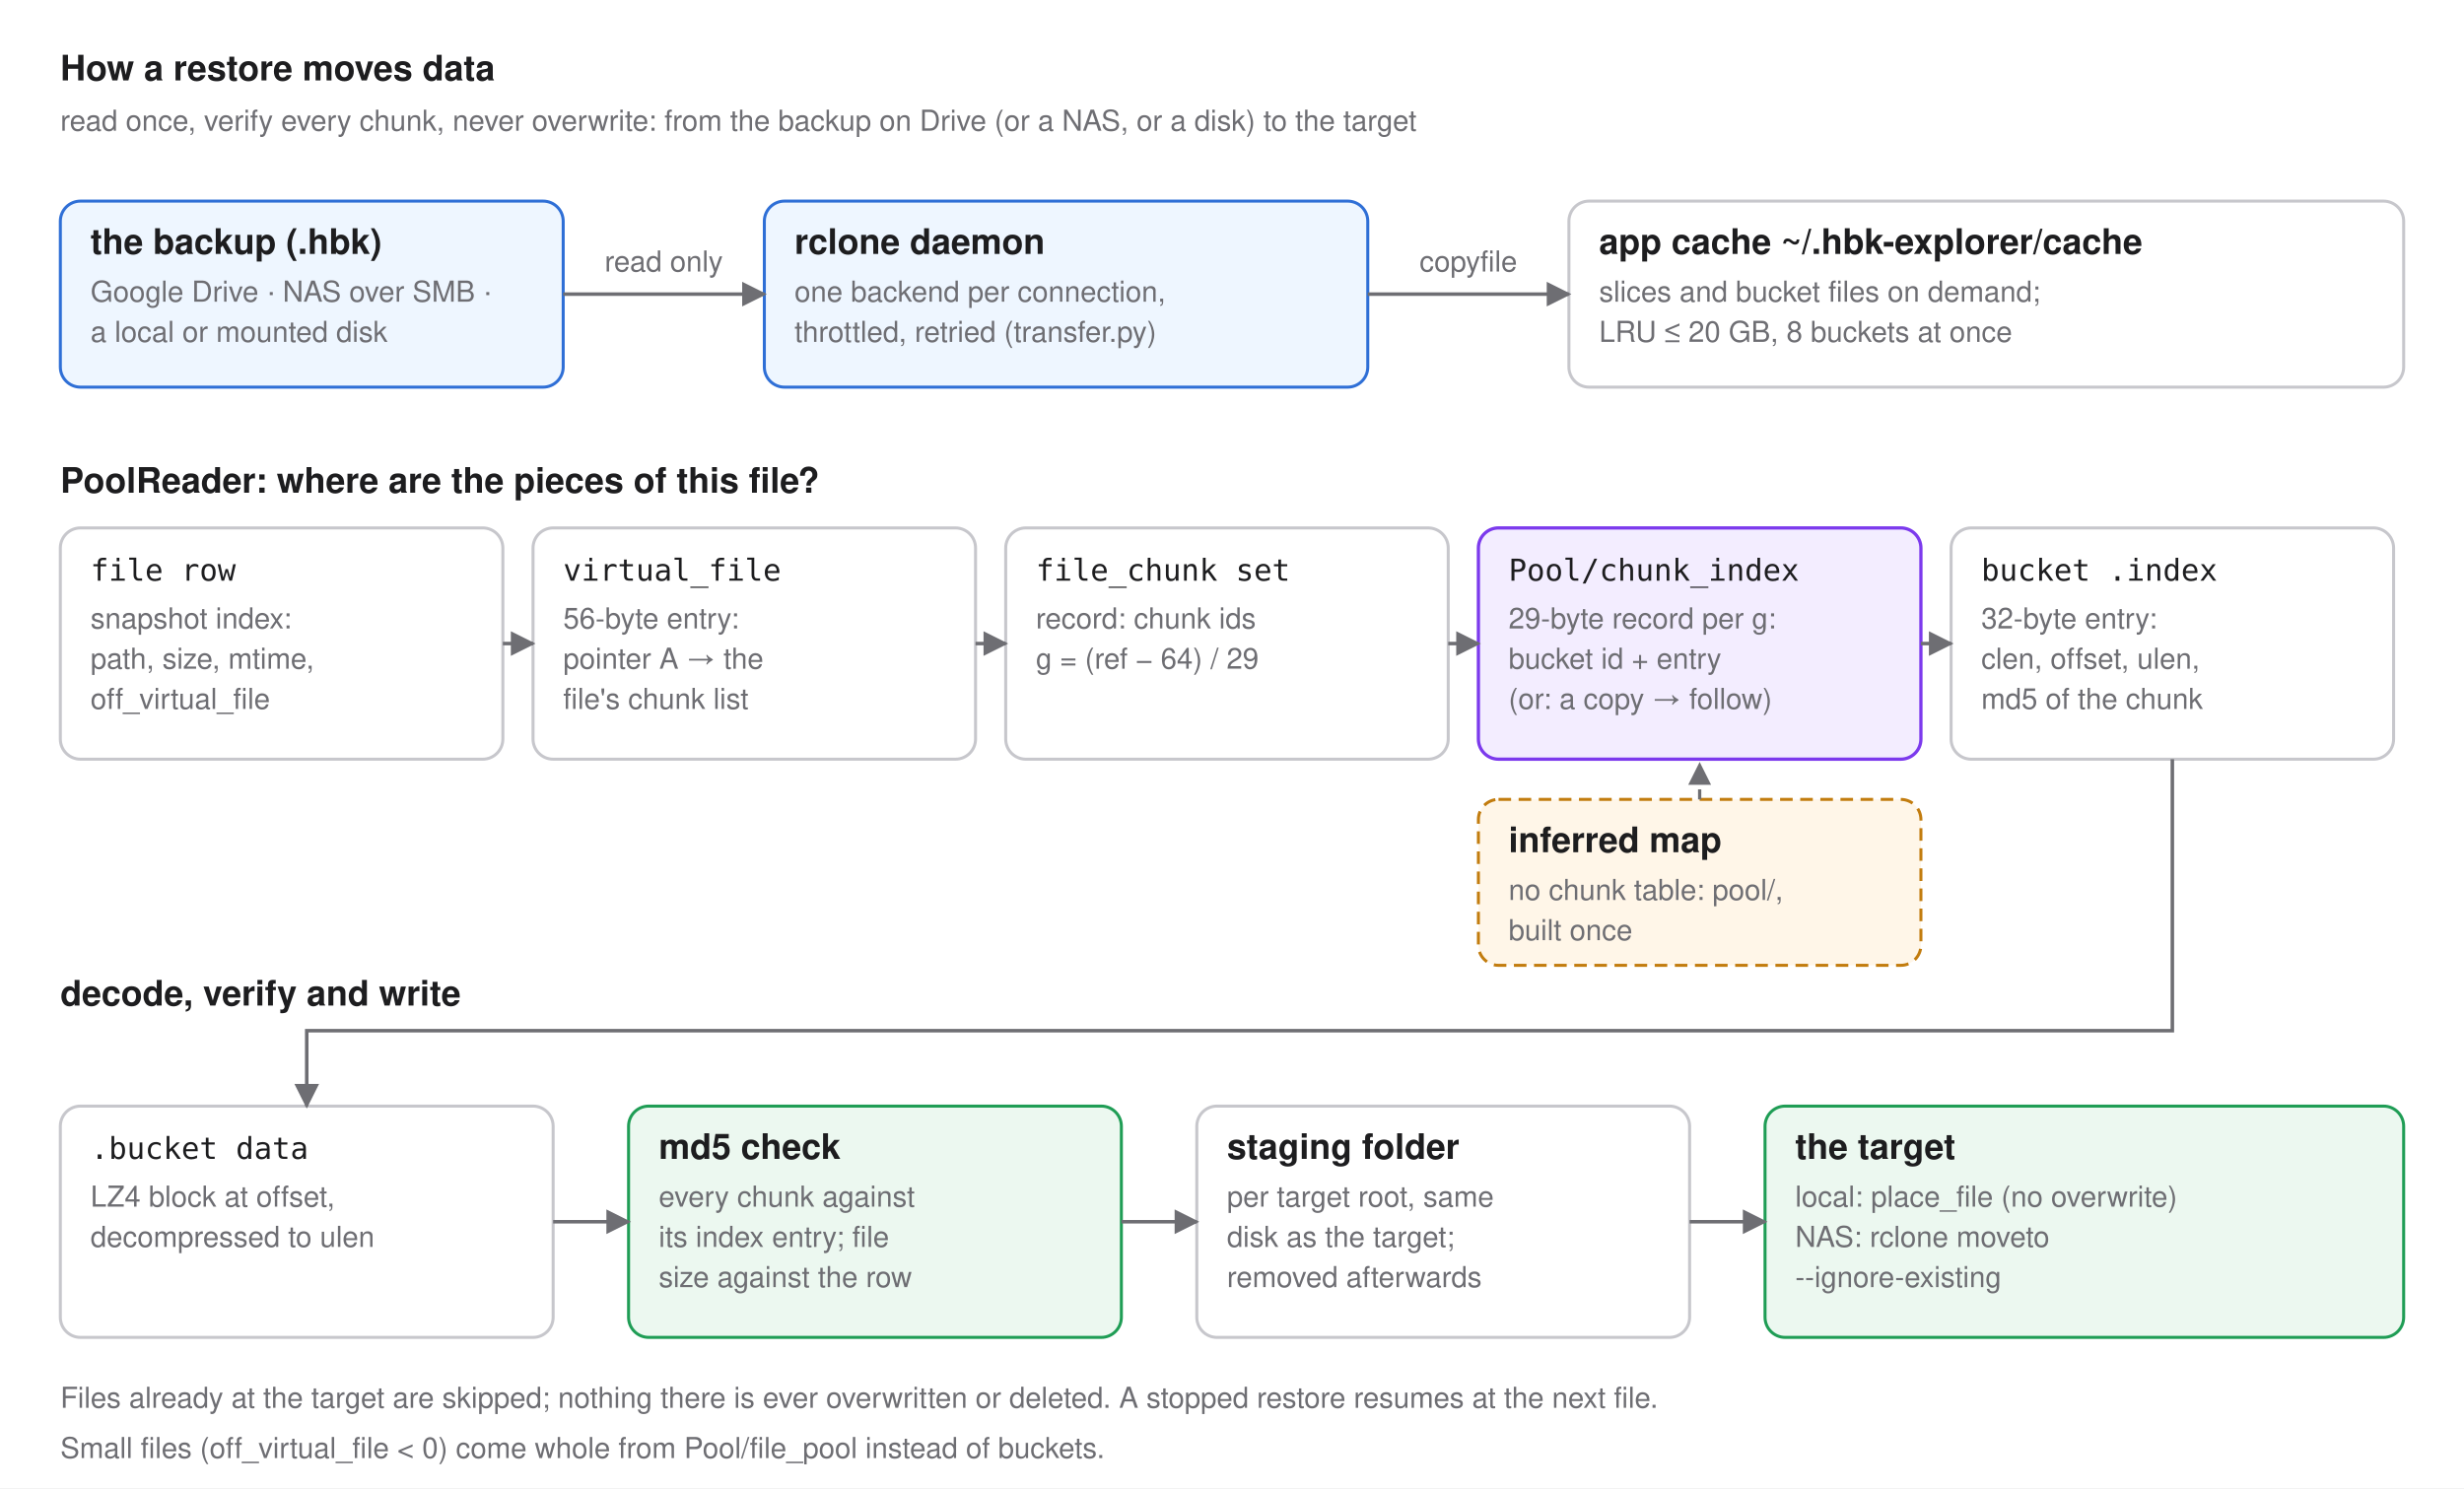
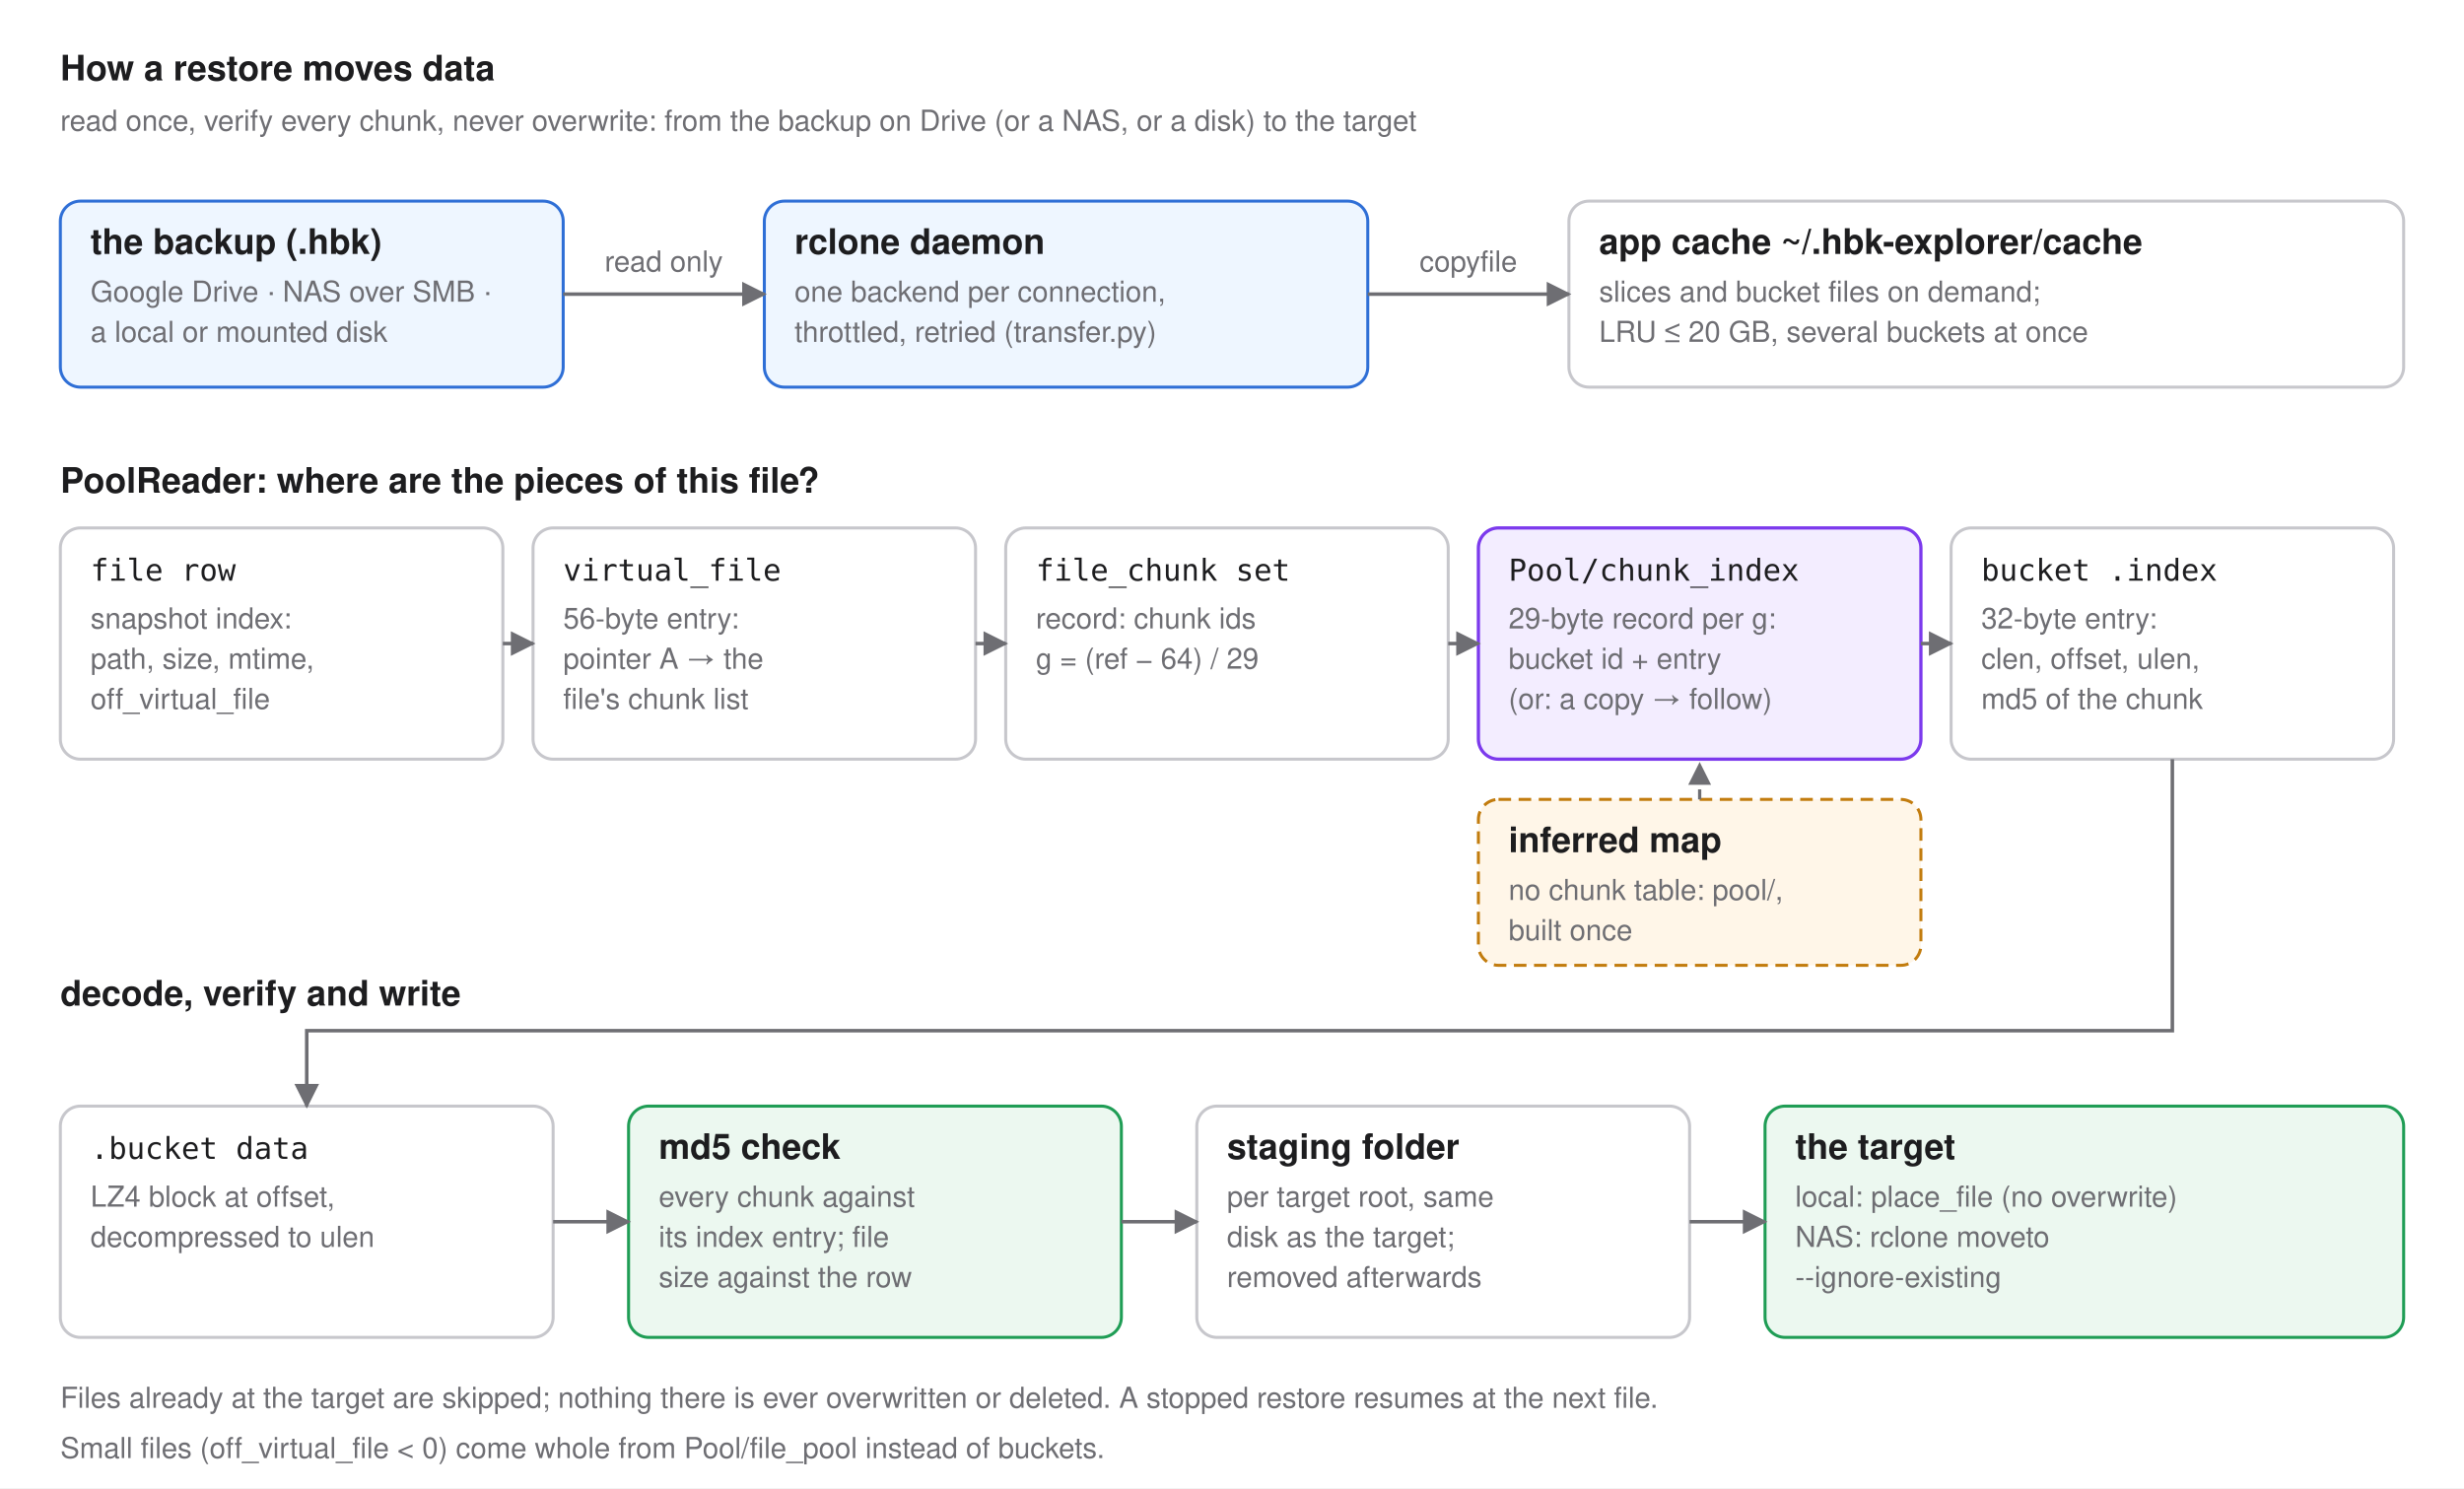
<svg xmlns="http://www.w3.org/2000/svg" width="980" height="592" viewBox="0 0 980 592" role="img" aria-label="Callido Restore: how a restore moves data">
  <style>
  .bg{fill:#ffffff} .t{fill:#1d1d1f;font:13px -apple-system,BlinkMacSystemFont,'Segoe UI',Helvetica,Arial,sans-serif}
  .s{fill:#6e6e73;font:11.5px -apple-system,BlinkMacSystemFont,'Segoe UI',Helvetica,Arial,sans-serif}
  .m{fill:#1d1d1f;font:12px ui-monospace,SFMono-Regular,Menlo,Consolas,monospace}
  .h{fill:#1d1d1f;font:600 14px -apple-system,BlinkMacSystemFont,'Segoe UI',Helvetica,Arial,sans-serif}
  .band{fill:#f5f5f7;stroke:none}
  .box{fill:#ffffff;stroke:#c7c7cc;stroke-width:1.2}
  .acc{fill:#f3edff;stroke:#7c3aed;stroke-width:1.3}
  .ext{fill:#eef6ff;stroke:#2f6fd6;stroke-width:1.2}
  .ok{fill:#ecf8f0;stroke:#1f9d55;stroke-width:1.2}
  .warn{fill:#fff6e8;stroke:#c27c0e;stroke-width:1.2;stroke-dasharray:5 3}
  .a{stroke:#6e6e73;stroke-width:1.4;fill:none;marker-end:url(#arr)}
  .ad{stroke:#6e6e73;stroke-width:1.3;fill:none;stroke-dasharray:4 3;marker-end:url(#arr)}
  .ah{fill:#6e6e73}
  .n{fill:#7c3aed} .nt{fill:#ffffff;font:600 11px -apple-system,BlinkMacSystemFont,'Segoe UI',Helvetica,Arial,sans-serif}
  @media (prefers-color-scheme: dark){
    .bg{fill:#1c1c1e} .t,.m,.h{fill:#f5f5f7} .s{fill:#a1a1a6}
    .band{fill:#2c2c2e} .box{fill:#1c1c1e;stroke:#48484a}
    .acc{fill:#2a2140;stroke:#a78bfa} .ext{fill:#15263d;stroke:#5b9bff} .ok{fill:#132a1d;stroke:#3fbf77}
    .warn{fill:#33270f;stroke:#e0a33a}
    .a,.ad{stroke:#a1a1a6} .ah{fill:#a1a1a6} .n{fill:#a78bfa} .nt{fill:#1c1c1e}
  }
</style>
  <defs>
    <marker id="arr" viewBox="0 0 10 10" refX="9" refY="5" markerWidth="7" markerHeight="7" orient="auto-start-reverse">
      <path class="ah" d="M0,0 L10,5 L0,10 z" />
    </marker>
  </defs>
  <rect class="bg" x="0" y="0" width="980" height="592" />
  <text class="h" x="24" y="32" text-anchor="start">How a restore moves data</text>
  <text class="s" x="24" y="52" text-anchor="start">read once, verify every chunk, never overwrite: from the backup on Drive (or a NAS, or a disk) to the target</text>
  <rect class="ext" x="24" y="80" width="200" height="74" rx="8" />
  <text class="h" x="36" y="101" text-anchor="start">the backup (.hbk)</text>
  <text class="s" x="36" y="120" text-anchor="start">Google Drive · NAS over SMB ·</text>
  <text class="s" x="36" y="136" text-anchor="start">a local or mounted disk</text>
  <rect class="ext" x="304" y="80" width="240" height="74" rx="8" />
  <text class="h" x="316" y="101" text-anchor="start">rclone daemon</text>
  <text class="s" x="316" y="120" text-anchor="start">one backend per connection,</text>
  <text class="s" x="316" y="136" text-anchor="start">throttled, retried (transfer.py)</text>
  <rect class="box" x="624" y="80" width="332" height="74" rx="8" />
  <text class="h" x="636" y="101" text-anchor="start">app cache  ~/.hbk-explorer/cache</text>
  <text class="s" x="636" y="120" text-anchor="start">slices and bucket files on demand;</text>
-   <text class="s" x="636" y="136" text-anchor="start">LRU ≤ 20 GB, 8 buckets at once</text>
+   <text class="s" x="636" y="136" text-anchor="start">LRU ≤ 20 GB, several buckets at once</text>
  <path class="a" d="M224,117 L304,117" />
  <text class="s" x="264.0" y="108" text-anchor="middle">read only</text>
  <path class="a" d="M544,117 L624,117" />
  <text class="s" x="584.0" y="108" text-anchor="middle">copyfile</text>
  <text class="h" x="24" y="196" text-anchor="start">PoolReader: where are the pieces of this file?</text>
  <rect class="box" x="24" y="210" width="176" height="92" rx="8" />
  <text class="m" x="36" y="231" text-anchor="start">file row</text>
  <text class="s" x="36" y="250" text-anchor="start">snapshot index:</text>
  <text class="s" x="36" y="266" text-anchor="start">path, size, mtime,</text>
  <text class="s" x="36" y="282" text-anchor="start">off_virtual_file</text>
  <rect class="box" x="212" y="210" width="176" height="92" rx="8" />
  <text class="m" x="224" y="231" text-anchor="start">virtual_file</text>
  <text class="s" x="224" y="250" text-anchor="start">56-byte entry:</text>
  <text class="s" x="224" y="266" text-anchor="start">pointer A → the</text>
  <text class="s" x="224" y="282" text-anchor="start">file's chunk list</text>
  <path class="a" d="M200,256 L212,256" />
  <rect class="box" x="400" y="210" width="176" height="92" rx="8" />
  <text class="m" x="412" y="231" text-anchor="start">file_chunk set</text>
  <text class="s" x="412" y="250" text-anchor="start">record: chunk ids</text>
  <text class="s" x="412" y="266" text-anchor="start">g = (ref − 64) / 29</text>
  <path class="a" d="M388,256 L400,256" />
  <rect class="acc" x="588" y="210" width="176" height="92" rx="8" />
  <text class="m" x="600" y="231" text-anchor="start">Pool/chunk_index</text>
  <text class="s" x="600" y="250" text-anchor="start">29-byte record per g:</text>
  <text class="s" x="600" y="266" text-anchor="start">bucket id + entry</text>
  <text class="s" x="600" y="282" text-anchor="start">(or: a copy → follow)</text>
  <path class="a" d="M576,256 L588,256" />
  <rect class="box" x="776" y="210" width="176" height="92" rx="8" />
  <text class="m" x="788" y="231" text-anchor="start">bucket .index</text>
  <text class="s" x="788" y="250" text-anchor="start">32-byte entry:</text>
  <text class="s" x="788" y="266" text-anchor="start">clen, offset, ulen,</text>
  <text class="s" x="788" y="282" text-anchor="start">md5 of the chunk</text>
  <path class="a" d="M764,256 L776,256" />
  <rect class="warn" x="588" y="318" width="176" height="66" rx="8" />
  <text class="h" x="600" y="339" text-anchor="start">inferred map</text>
  <text class="s" x="600" y="358" text-anchor="start">no chunk table: pool/,</text>
  <text class="s" x="600" y="374" text-anchor="start">built once</text>
  <path class="ad" d="M676,318 L676,304" />
  <text class="h" x="24" y="400" text-anchor="start">decode, verify and write</text>
  <rect class="box" x="24" y="440" width="196" height="92" rx="8" />
  <text class="m" x="36" y="461" text-anchor="start">.bucket data</text>
  <text class="s" x="36" y="480" text-anchor="start">LZ4 block at offset,</text>
  <text class="s" x="36" y="496" text-anchor="start">decompressed to ulen</text>
  <rect class="ok" x="250" y="440" width="196" height="92" rx="8" />
  <text class="h" x="262" y="461" text-anchor="start">md5 check</text>
  <text class="s" x="262" y="480" text-anchor="start">every chunk against</text>
  <text class="s" x="262" y="496" text-anchor="start">its index entry; file</text>
  <text class="s" x="262" y="512" text-anchor="start">size against the row</text>
  <rect class="box" x="476" y="440" width="196" height="92" rx="8" />
  <text class="h" x="488" y="461" text-anchor="start">staging folder</text>
  <text class="s" x="488" y="480" text-anchor="start">per target root, same</text>
  <text class="s" x="488" y="496" text-anchor="start">disk as the target;</text>
  <text class="s" x="488" y="512" text-anchor="start">removed afterwards</text>
  <rect class="ok" x="702" y="440" width="254" height="92" rx="8" />
  <text class="h" x="714" y="461" text-anchor="start">the target</text>
  <text class="s" x="714" y="480" text-anchor="start">local: place_file (no overwrite)</text>
  <text class="s" x="714" y="496" text-anchor="start">NAS: rclone moveto</text>
  <text class="s" x="714" y="512" text-anchor="start">--ignore-existing</text>
  <path class="a" d="M864,302 L864,410 L122,410 L122,440" />
  <path class="a" d="M220,486 L250,486" />
  <path class="a" d="M446,486 L476,486" />
  <path class="a" d="M672,486 L702,486" />
  <text class="s" x="24" y="560" text-anchor="start">Files already at the target are skipped; nothing there is ever overwritten or deleted. A stopped restore resumes at the next file.</text>
  <text class="s" x="24" y="580" text-anchor="start">Small files (off_virtual_file &lt; 0) come whole from Pool/file_pool instead of buckets.</text>
</svg>
